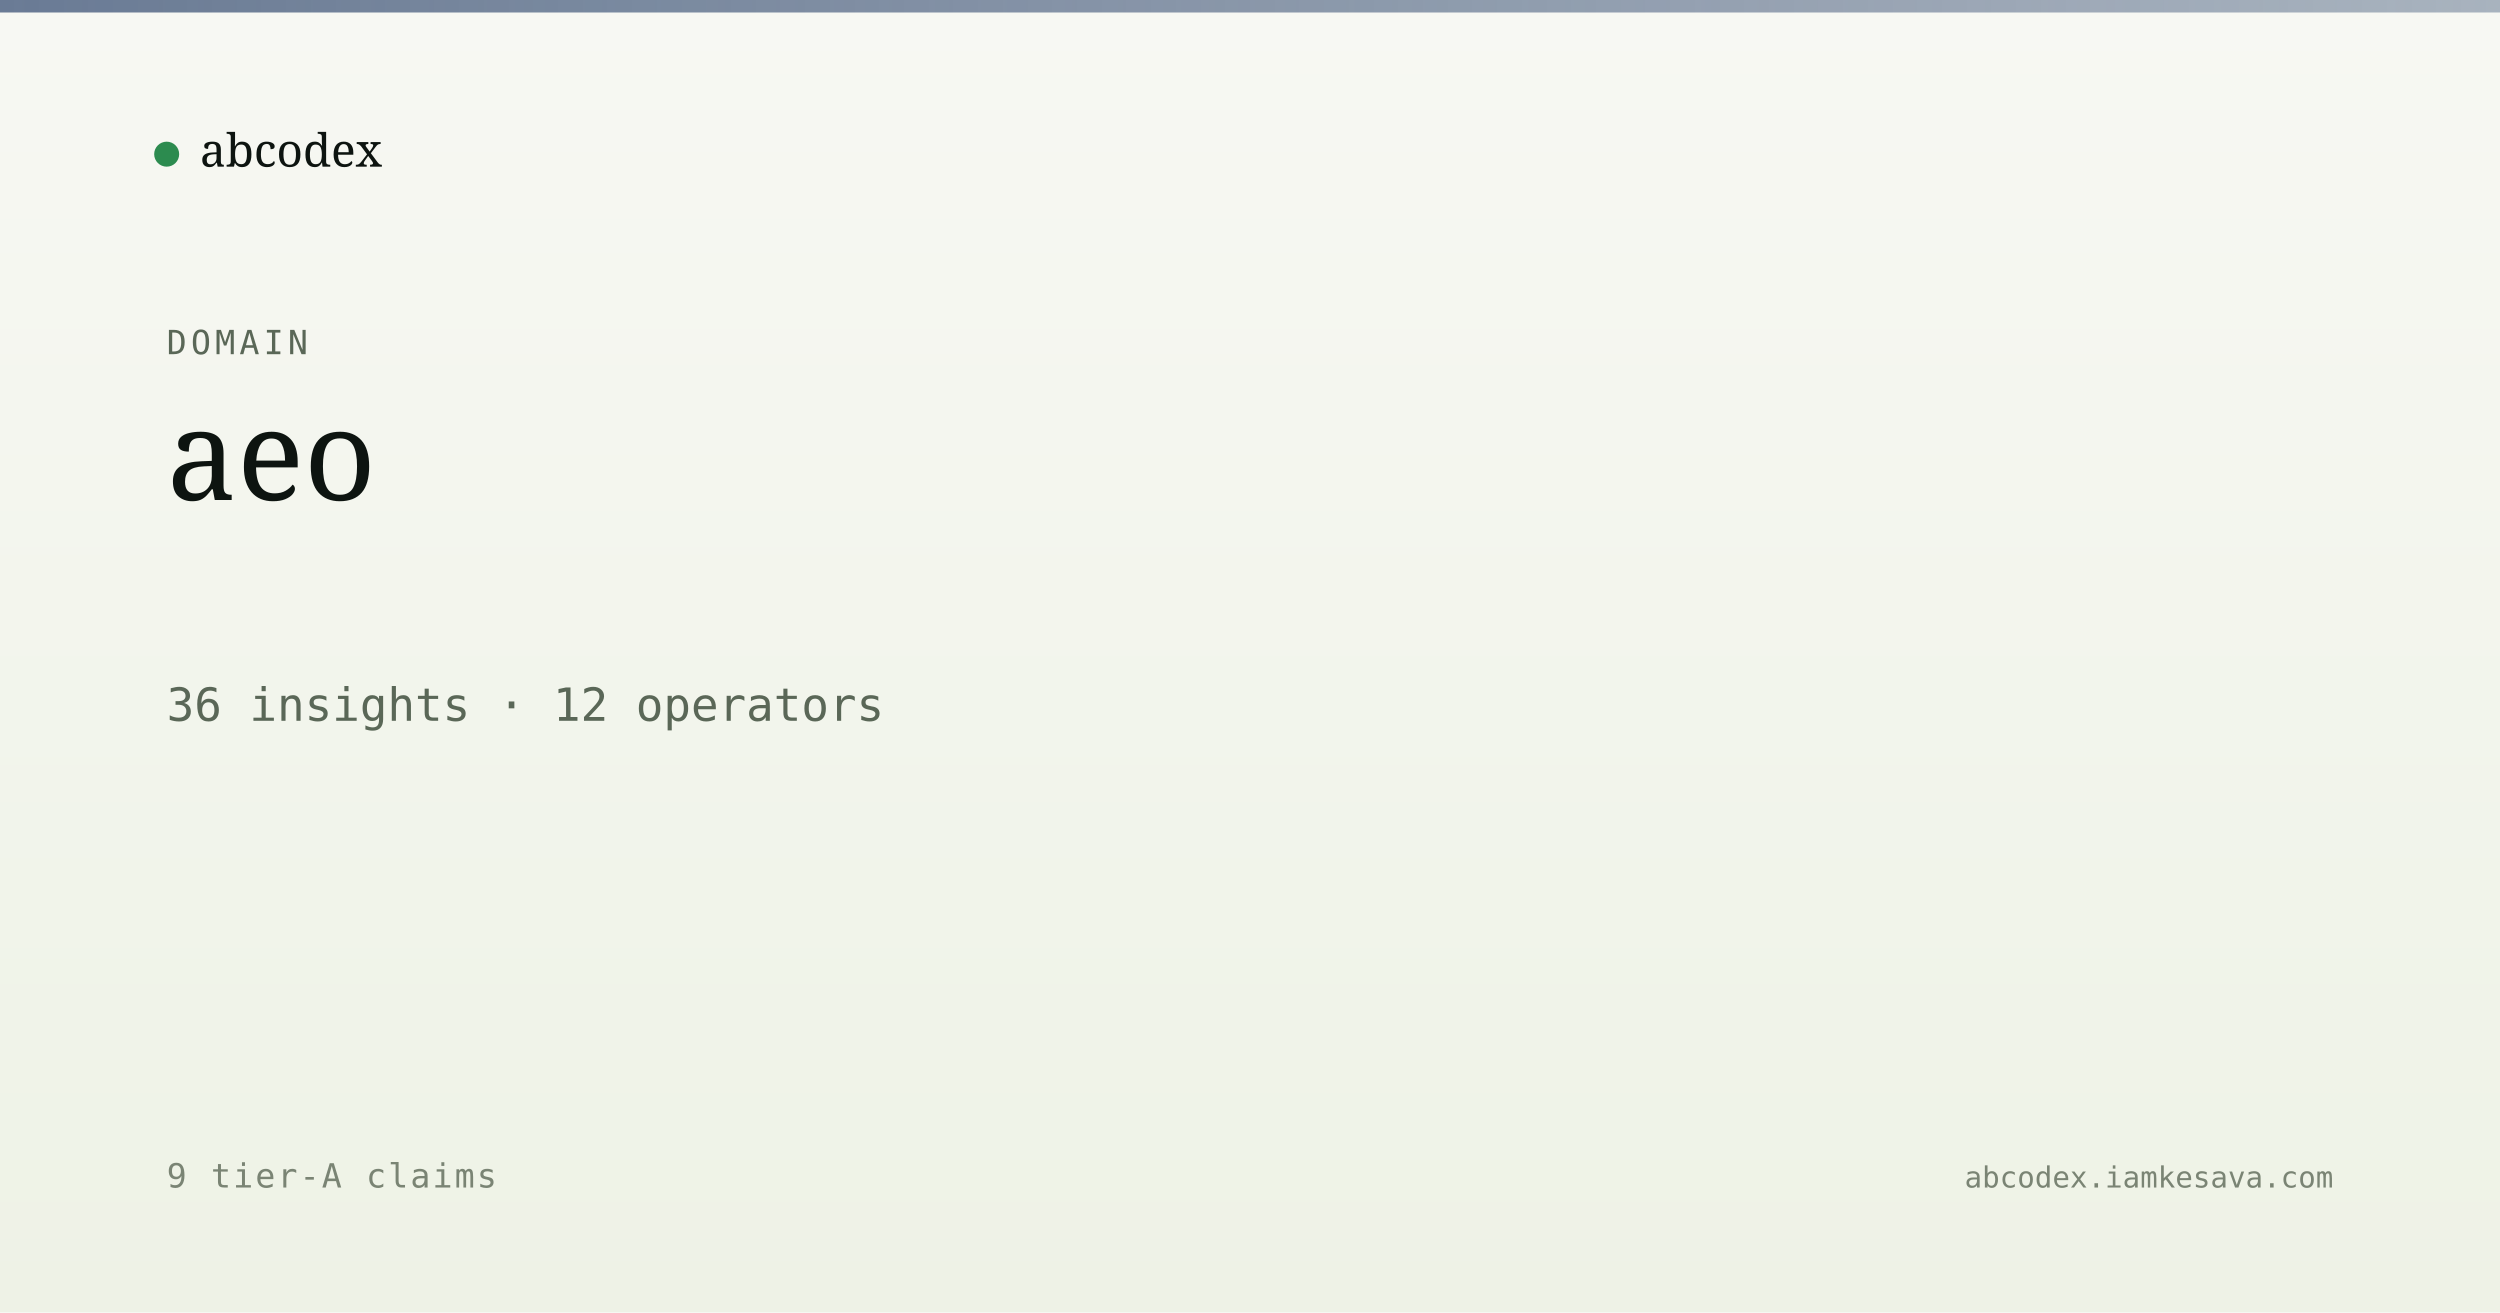
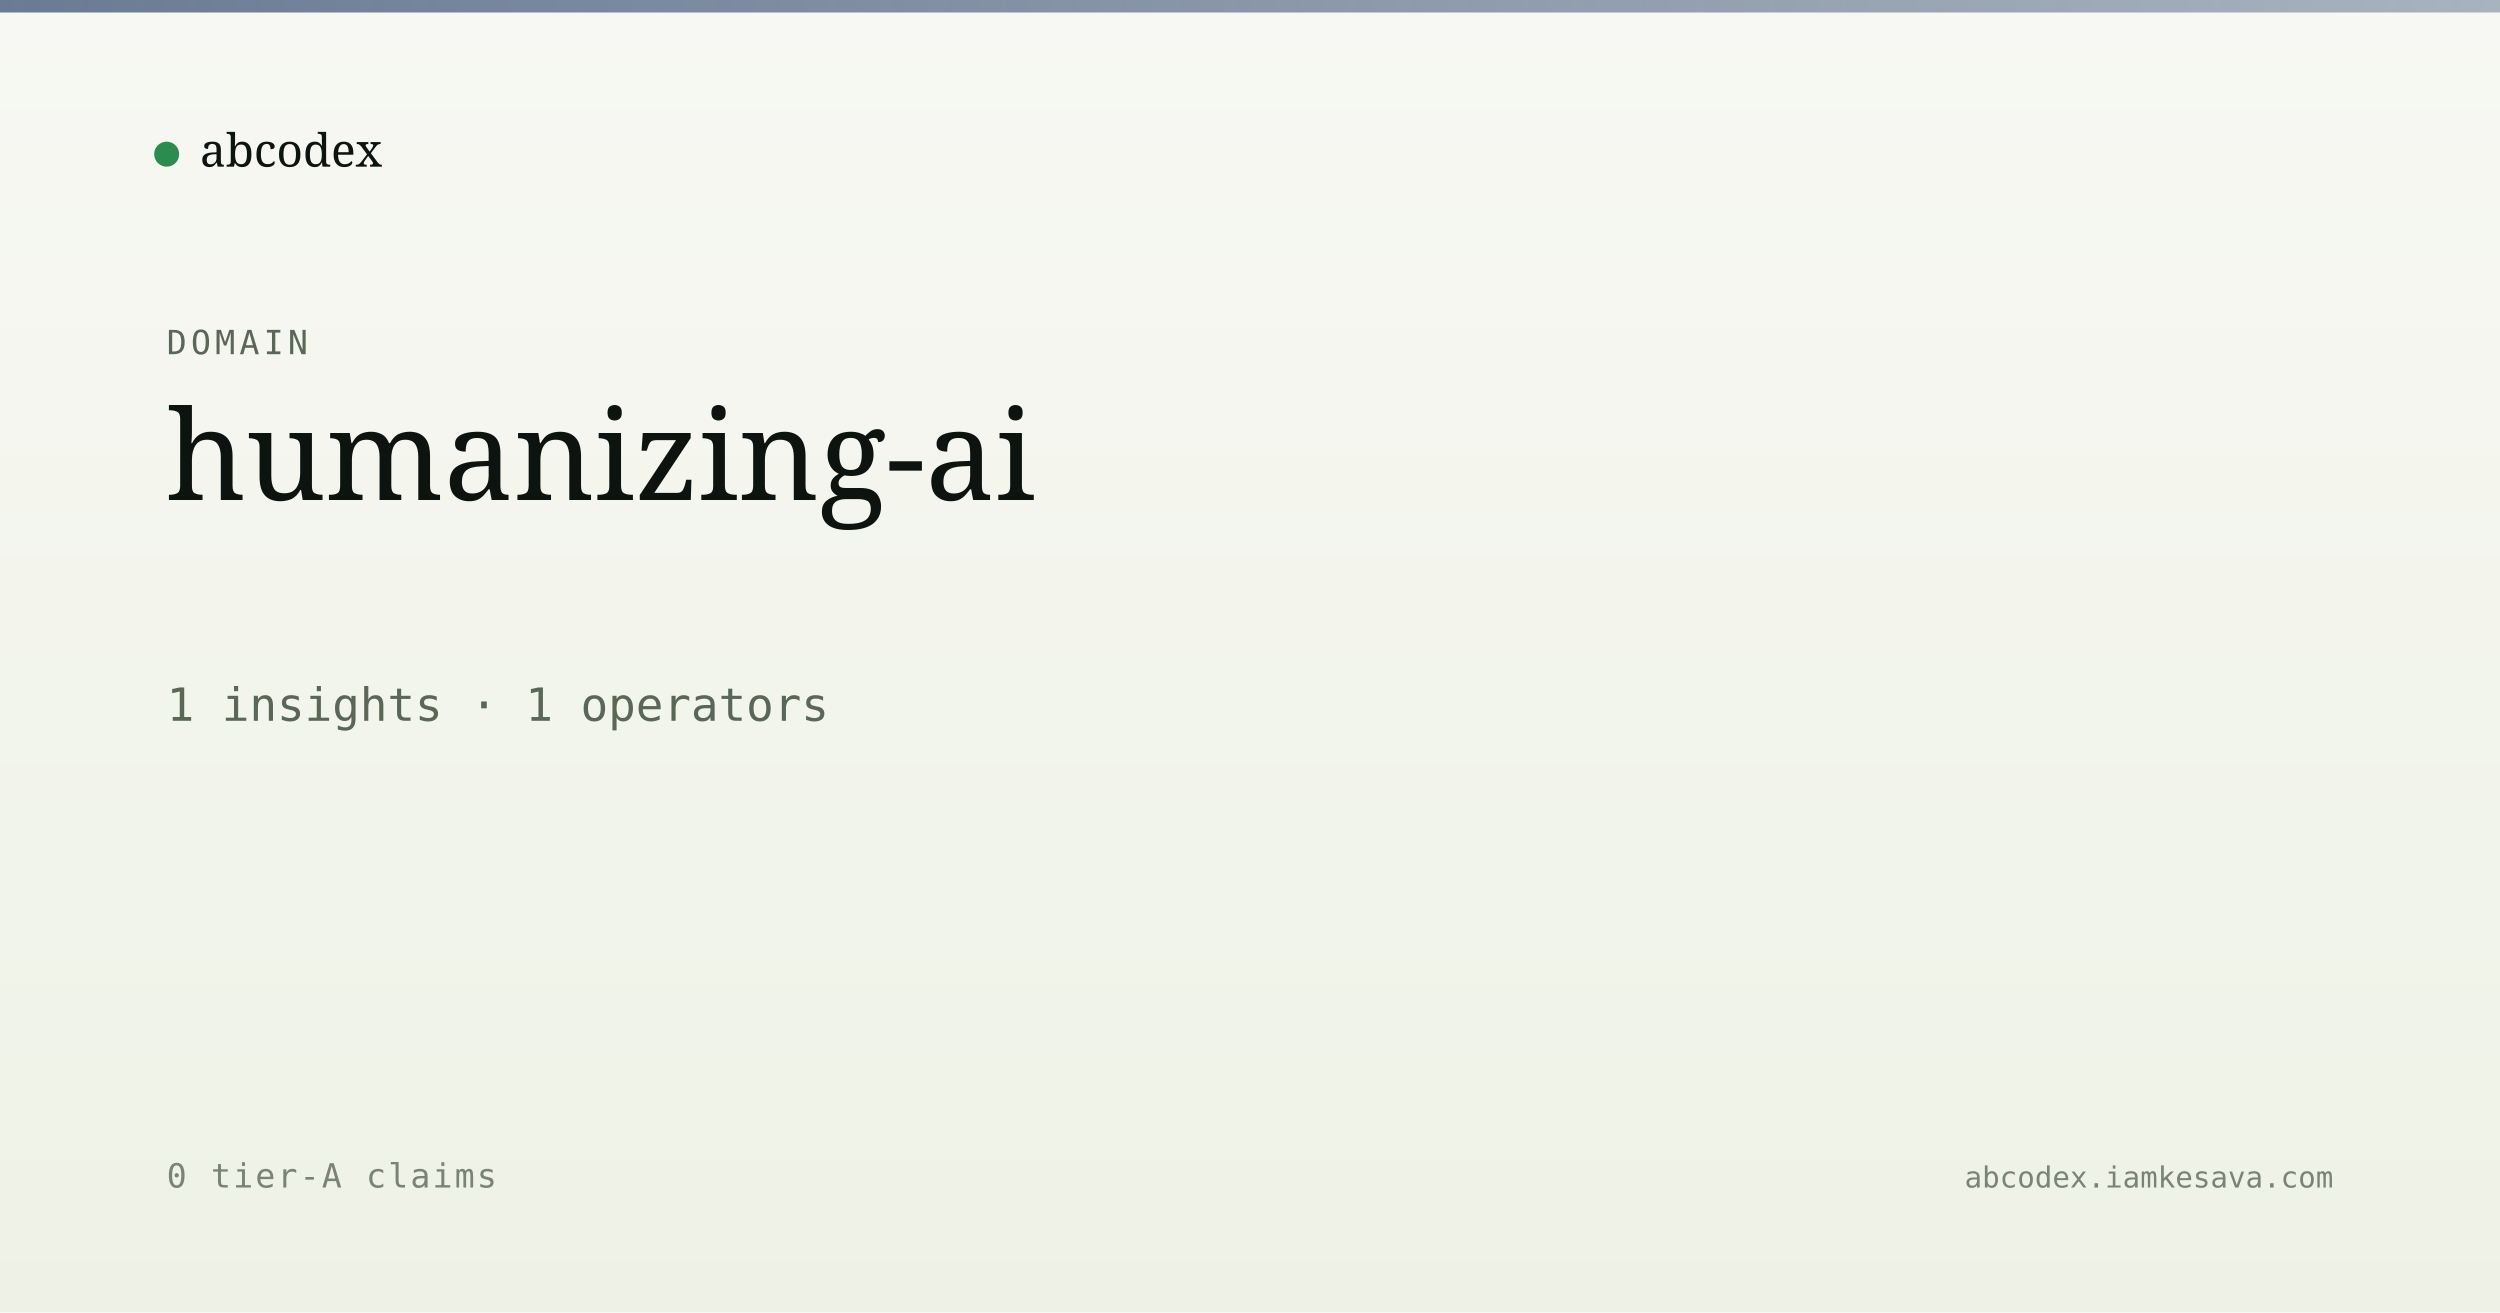
<svg xmlns="http://www.w3.org/2000/svg" viewBox="0 0 1200 630" width="1200" height="630">
  <defs>
    <linearGradient id="bg" x1="0" y1="0" x2="0" y2="1">
      <stop offset="0" stop-color="#f7f8f3" />
      <stop offset="1" stop-color="#eef2e6" />
    </linearGradient>
    <linearGradient id="band" x1="0" y1="0" x2="1" y2="0">
      <stop offset="0" stop-color="#5a6d8a" stop-opacity="0.9" />
      <stop offset="1" stop-color="#5a6d8a" stop-opacity="0.5" />
    </linearGradient>
  </defs>
  <rect width="1200" height="630" fill="url(#bg)" />
  <rect x="0" y="0" width="1200" height="6" fill="url(#band)" />
  <g transform="translate(80, 60)">
    <circle cx="0" cy="14" r="6" fill="#2c8b4f" />
    <text x="16" y="20" font-family="Newsreader, serif" font-size="22" fill="#0d1410">abcodex</text>
  </g>
  <text x="80" y="170" font-family="JetBrains Mono, monospace" font-size="16" fill="#5a6757" letter-spacing="2">DOMAIN</text>
-   <text x="80" y="240" font-family="Newsreader, serif" font-size="60" font-weight="500" fill="#0d1410">aeo</text>
-   <text x="80" y="346" font-family="JetBrains Mono, monospace" font-size="22" fill="#5a6757">36 insights · 12 operators</text>
-   <text x="80" y="570" font-family="JetBrains Mono, monospace" font-size="16" fill="#7a8474" letter-spacing="1">9 tier-A claims</text>
+   <text x="80" y="240" font-family="Newsreader, serif" font-size="60" font-weight="500" fill="#0d1410">humanizing-ai</text>
+   <text x="80" y="346" font-family="JetBrains Mono, monospace" font-size="22" fill="#5a6757">1 insights · 1 operators</text>
+   <text x="80" y="570" font-family="JetBrains Mono, monospace" font-size="16" fill="#7a8474" letter-spacing="1">0 tier-A claims</text>
  <text x="1120" y="570" text-anchor="end" font-family="JetBrains Mono, monospace" font-size="14" fill="#7a8474">abcodex.iamkesava.com</text>
</svg>
